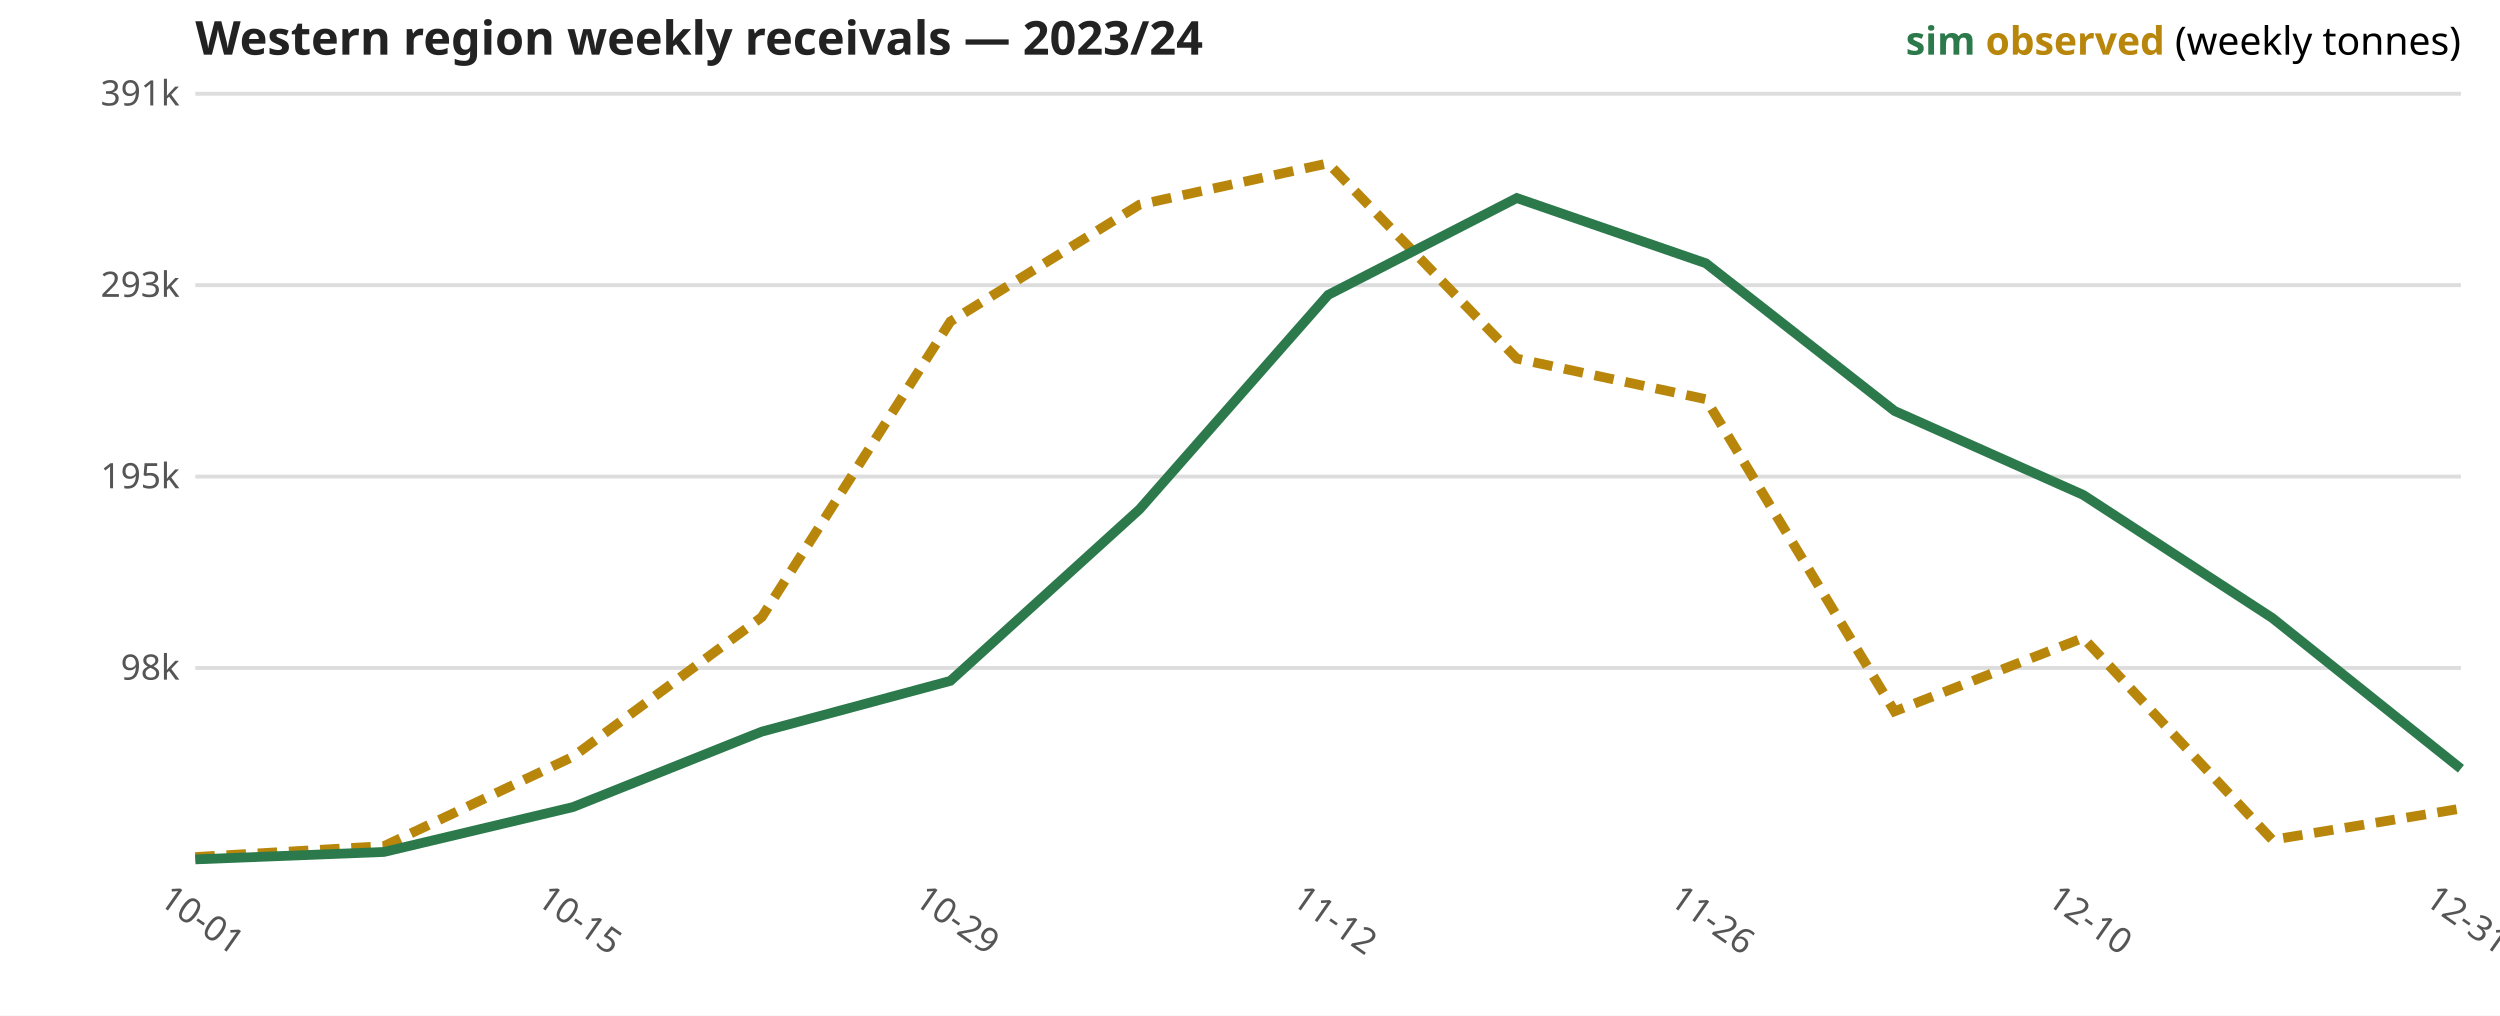
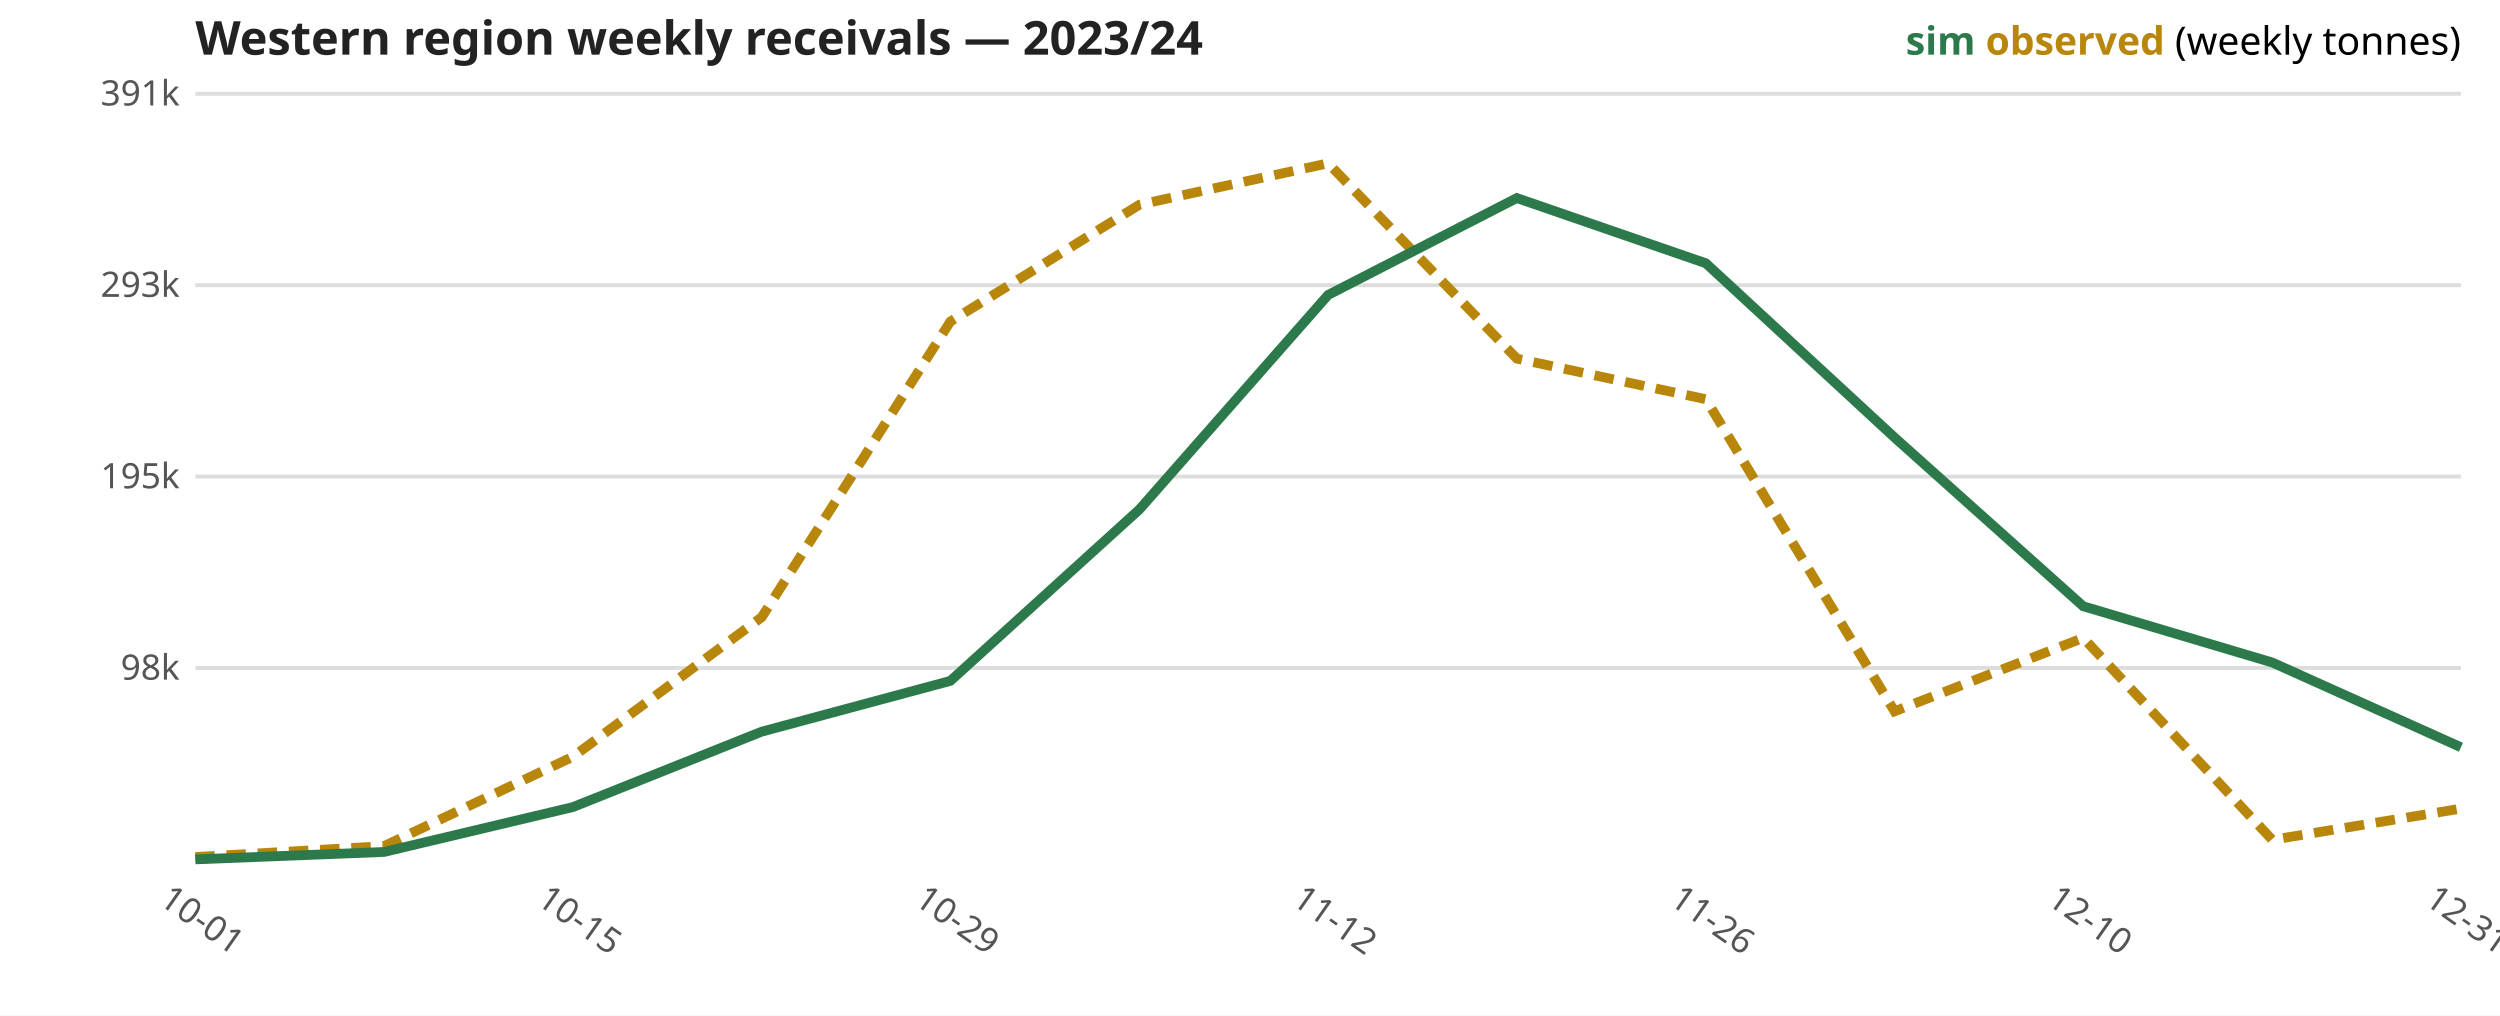
<svg xmlns="http://www.w3.org/2000/svg" viewBox="0 0 640 260" font-family="sans-serif">
  <rect width="640" height="260" fill="white" />
  <text x="50" y="14" font-size="12" font-weight="bold" fill="#222">Western region weekly receivals — 2023/24</text>
  <text x="630" y="14" font-size="10" text-anchor="end">
    <tspan fill="#2c7a4b" font-weight="bold">sim</tspan>
    <tspan fill="#b8860b" font-weight="bold">observed</tspan> (weekly tonnes)</text>
  <line x1="50" x2="630" y1="171" y2="171" stroke="#ddd" />
  <text x="46" y="174" font-size="9" text-anchor="end" fill="#555">98k</text>
  <line x1="50" x2="630" y1="122" y2="122" stroke="#ddd" />
  <text x="46" y="125" font-size="9" text-anchor="end" fill="#555">195k</text>
  <line x1="50" x2="630" y1="73" y2="73" stroke="#ddd" />
  <text x="46" y="76" font-size="9" text-anchor="end" fill="#555">293k</text>
  <line x1="50" x2="630" y1="24" y2="24" stroke="#ddd" />
  <text x="46" y="27" font-size="9" text-anchor="end" fill="#555">391k</text>
  <path d="M50.0,219.4L98.3,216.6L146.7,193.7L195.0,158.0L243.3,82.3L291.7,52.4L340.0,41.8L388.3,91.8L436.7,102.2L485.0,182.1L533.3,163.3L581.7,215.0L630.0,207.0" fill="none" stroke="#b8860b" stroke-width="2.5" stroke-dasharray="5 3" />
-   <path d="M50.0,220.0L98.3,218.1L146.7,206.6L195.0,187.3L243.3,174.3L291.7,130.4L340.0,75.5L388.3,50.7L436.7,67.4L485.0,105.2L533.3,126.7L581.7,158.2L630.0,196.8" fill="none" stroke="#2c7a4b" stroke-width="2.5" />
+   <path d="M50.0,220.0L98.3,218.1L146.7,206.6L195.0,187.3L243.3,174.3L291.7,130.4L340.0,75.5L388.3,50.7L436.7,67.4L485.0,112.0L533.3,155.2L581.7,169.6L630.0,191.3" fill="none" stroke="#2c7a4b" stroke-width="2.5" />
  <text x="50" y="238" font-size="9" text-anchor="middle" fill="#555" transform="rotate(35 50 238)">10-01</text>
  <text x="146.667" y="238" font-size="9" text-anchor="middle" fill="#555" transform="rotate(35 146.6667 238)">10-15</text>
  <text x="243.333" y="238" font-size="9" text-anchor="middle" fill="#555" transform="rotate(35 243.3333 238)">10-29</text>
  <text x="340" y="238" font-size="9" text-anchor="middle" fill="#555" transform="rotate(35 340 238)">11-12</text>
  <text x="436.667" y="238" font-size="9" text-anchor="middle" fill="#555" transform="rotate(35 436.6667 238)">11-26</text>
  <text x="533.333" y="238" font-size="9" text-anchor="middle" fill="#555" transform="rotate(35 533.3333 238)">12-10</text>
  <text x="630" y="238" font-size="9" text-anchor="middle" fill="#555" transform="rotate(35 630 238)">12-31</text>
</svg>
